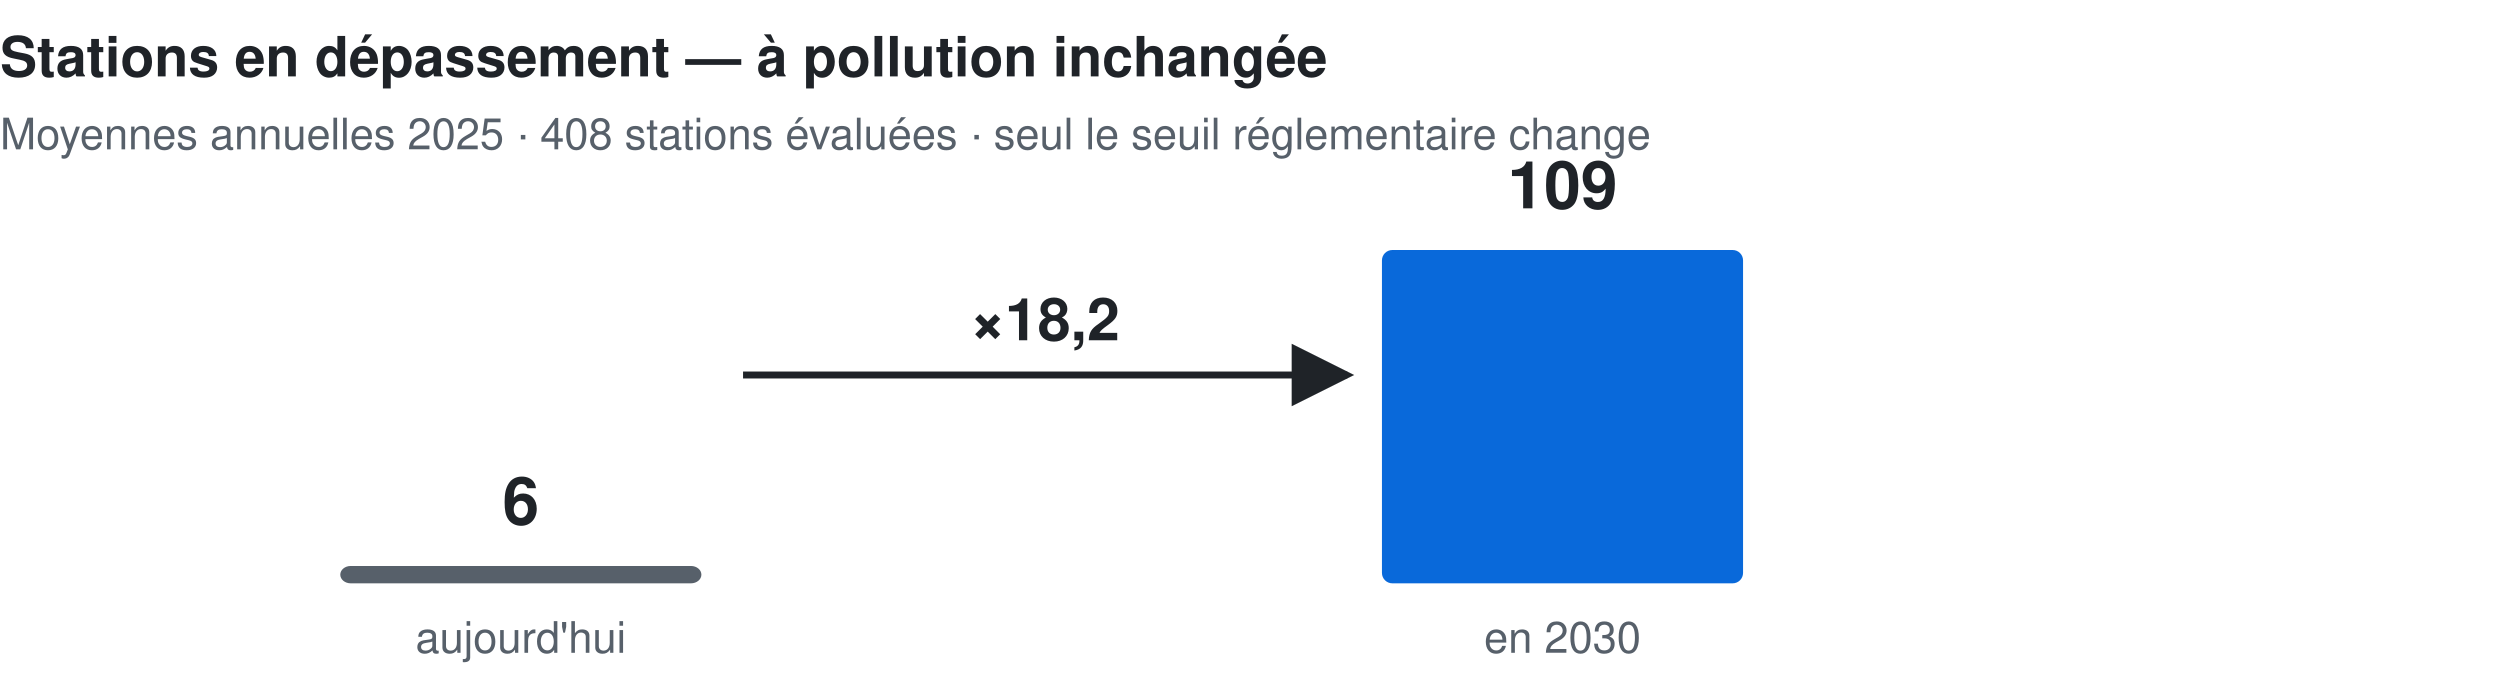
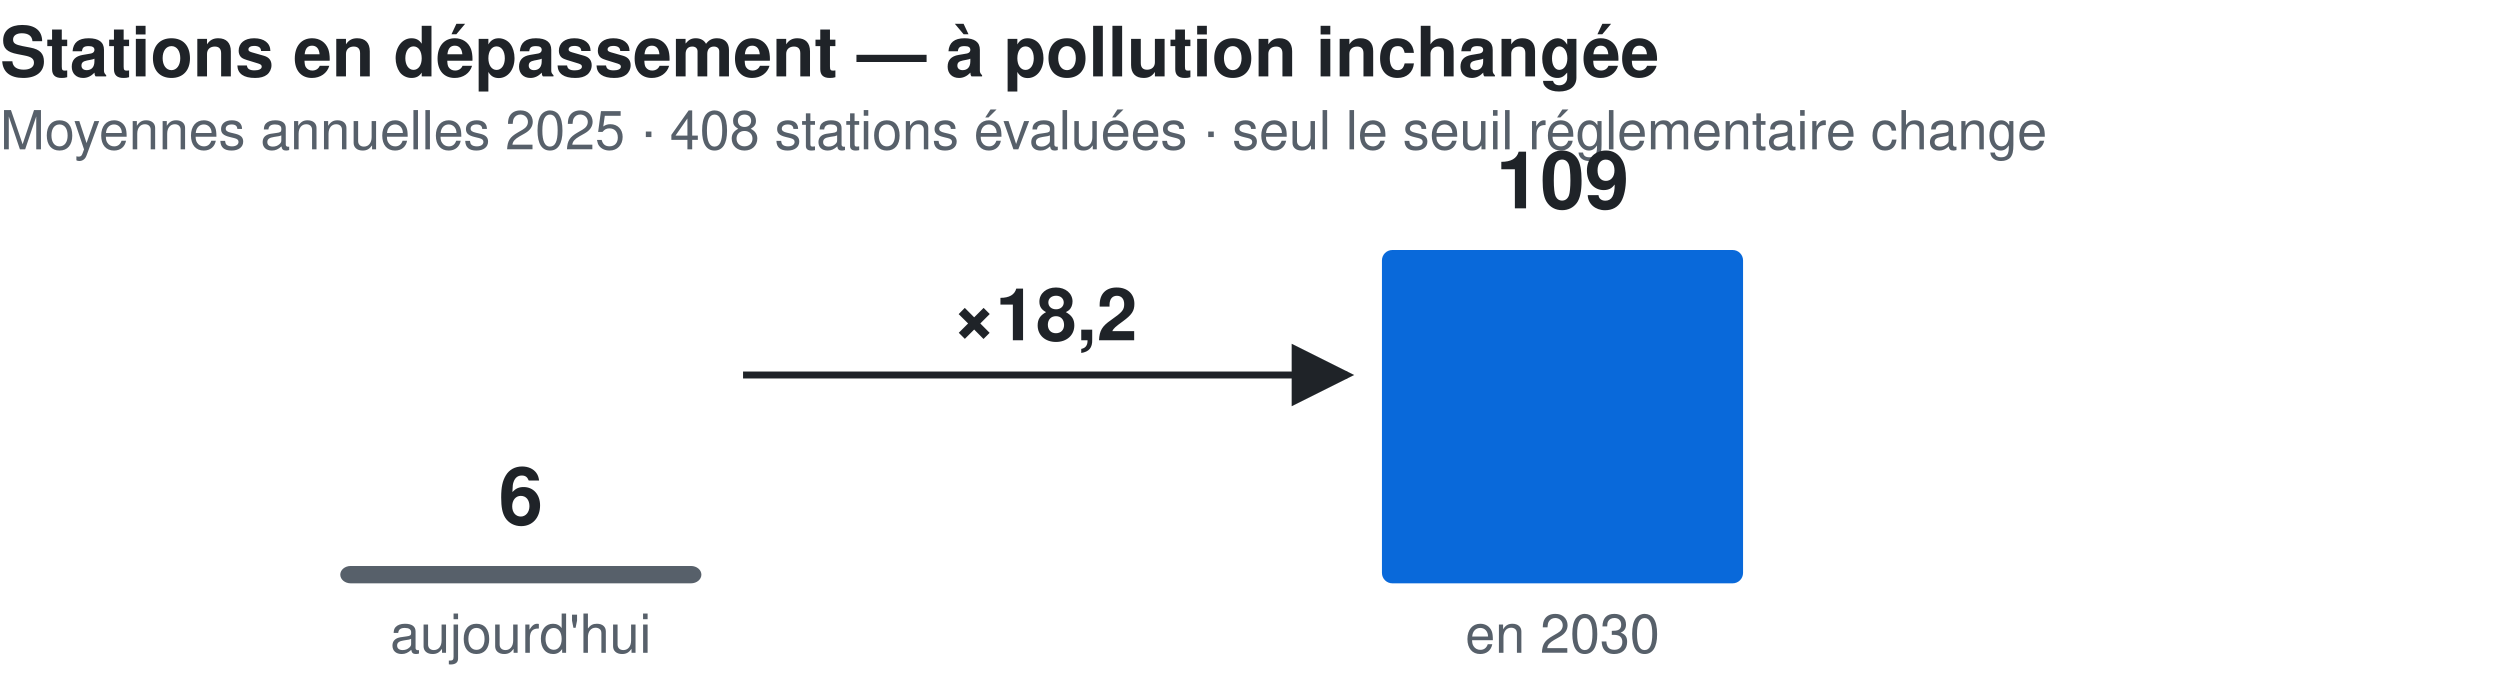
- <svg xmlns="http://www.w3.org/2000/svg" viewBox="0 0 720 200" width="720" height="200" role="img" font-family="-apple-system,BlinkMacSystemFont,'Segoe UI',Helvetica,Arial,sans-serif">
-   <text x="0" y="22" font-size="16" font-weight="600" fill="#1f2328">Stations en dépassement — à pollution inchangée</text>
-   <text x="0" y="43" font-size="12.5" fill="#57606a">Moyennes annuelles 2025 · 408 stations évaluées · seul le seuil réglementaire change</text>
+ <svg xmlns="http://www.w3.org/2000/svg" viewBox="0 0 720 200" preserveAspectRatio="xMinYMin meet" role="img" font-family="-apple-system,BlinkMacSystemFont,'Segoe UI',Helvetica,Arial,sans-serif">
+   <text x="0" y="22" font-size="20" font-weight="600" fill="#1f2328">Stations en dépassement — à pollution inchangée</text>
+   <text x="0" y="43" font-size="15.5" fill="#57606a">Moyennes annuelles 2025 · 408 stations évaluées · seul le seuil réglementaire change</text>
  <rect x="98" y="163" width="104" height="5" rx="3" fill="#57606a" />
-   <text x="150" y="151" font-size="19" font-weight="700" text-anchor="middle" fill="#1f2328">6</text>
-   <text x="150" y="188" font-size="12.5" text-anchor="middle" fill="#57606a">aujourd'hui</text>
+   <text x="150" y="151" font-size="23" font-weight="700" text-anchor="middle" fill="#1f2328">6</text>
+   <text x="150" y="188" font-size="15.5" text-anchor="middle" fill="#57606a">aujourd'hui</text>
  <rect x="398" y="72" width="104" height="96" rx="3" fill="#0969da" />
-   <text x="450" y="60" font-size="19" font-weight="700" text-anchor="middle" fill="#1f2328">109</text>
-   <text x="450" y="188" font-size="12.5" text-anchor="middle" fill="#57606a">en 2030</text>
+   <text x="450" y="60" font-size="23" font-weight="700" text-anchor="middle" fill="#1f2328">109</text>
+   <text x="450" y="188" font-size="15.5" text-anchor="middle" fill="#57606a">en 2030</text>
  <path d="M 214 108 L 388 108" stroke="#1f2328" stroke-width="2" marker-end="url(#p)" />
  <defs>
    <marker id="p" markerWidth="9" markerHeight="9" refX="8" refY="4.5" orient="auto">
      <path d="M0,0 L9,4.5 L0,9 z" fill="#1f2328" />
    </marker>
  </defs>
-   <text x="301" y="98" font-size="17" font-weight="700" text-anchor="middle" fill="#1f2328">×18,2</text>
+   <text x="301" y="98" font-size="21" font-weight="700" text-anchor="middle" fill="#1f2328">×18,2</text>
</svg>
